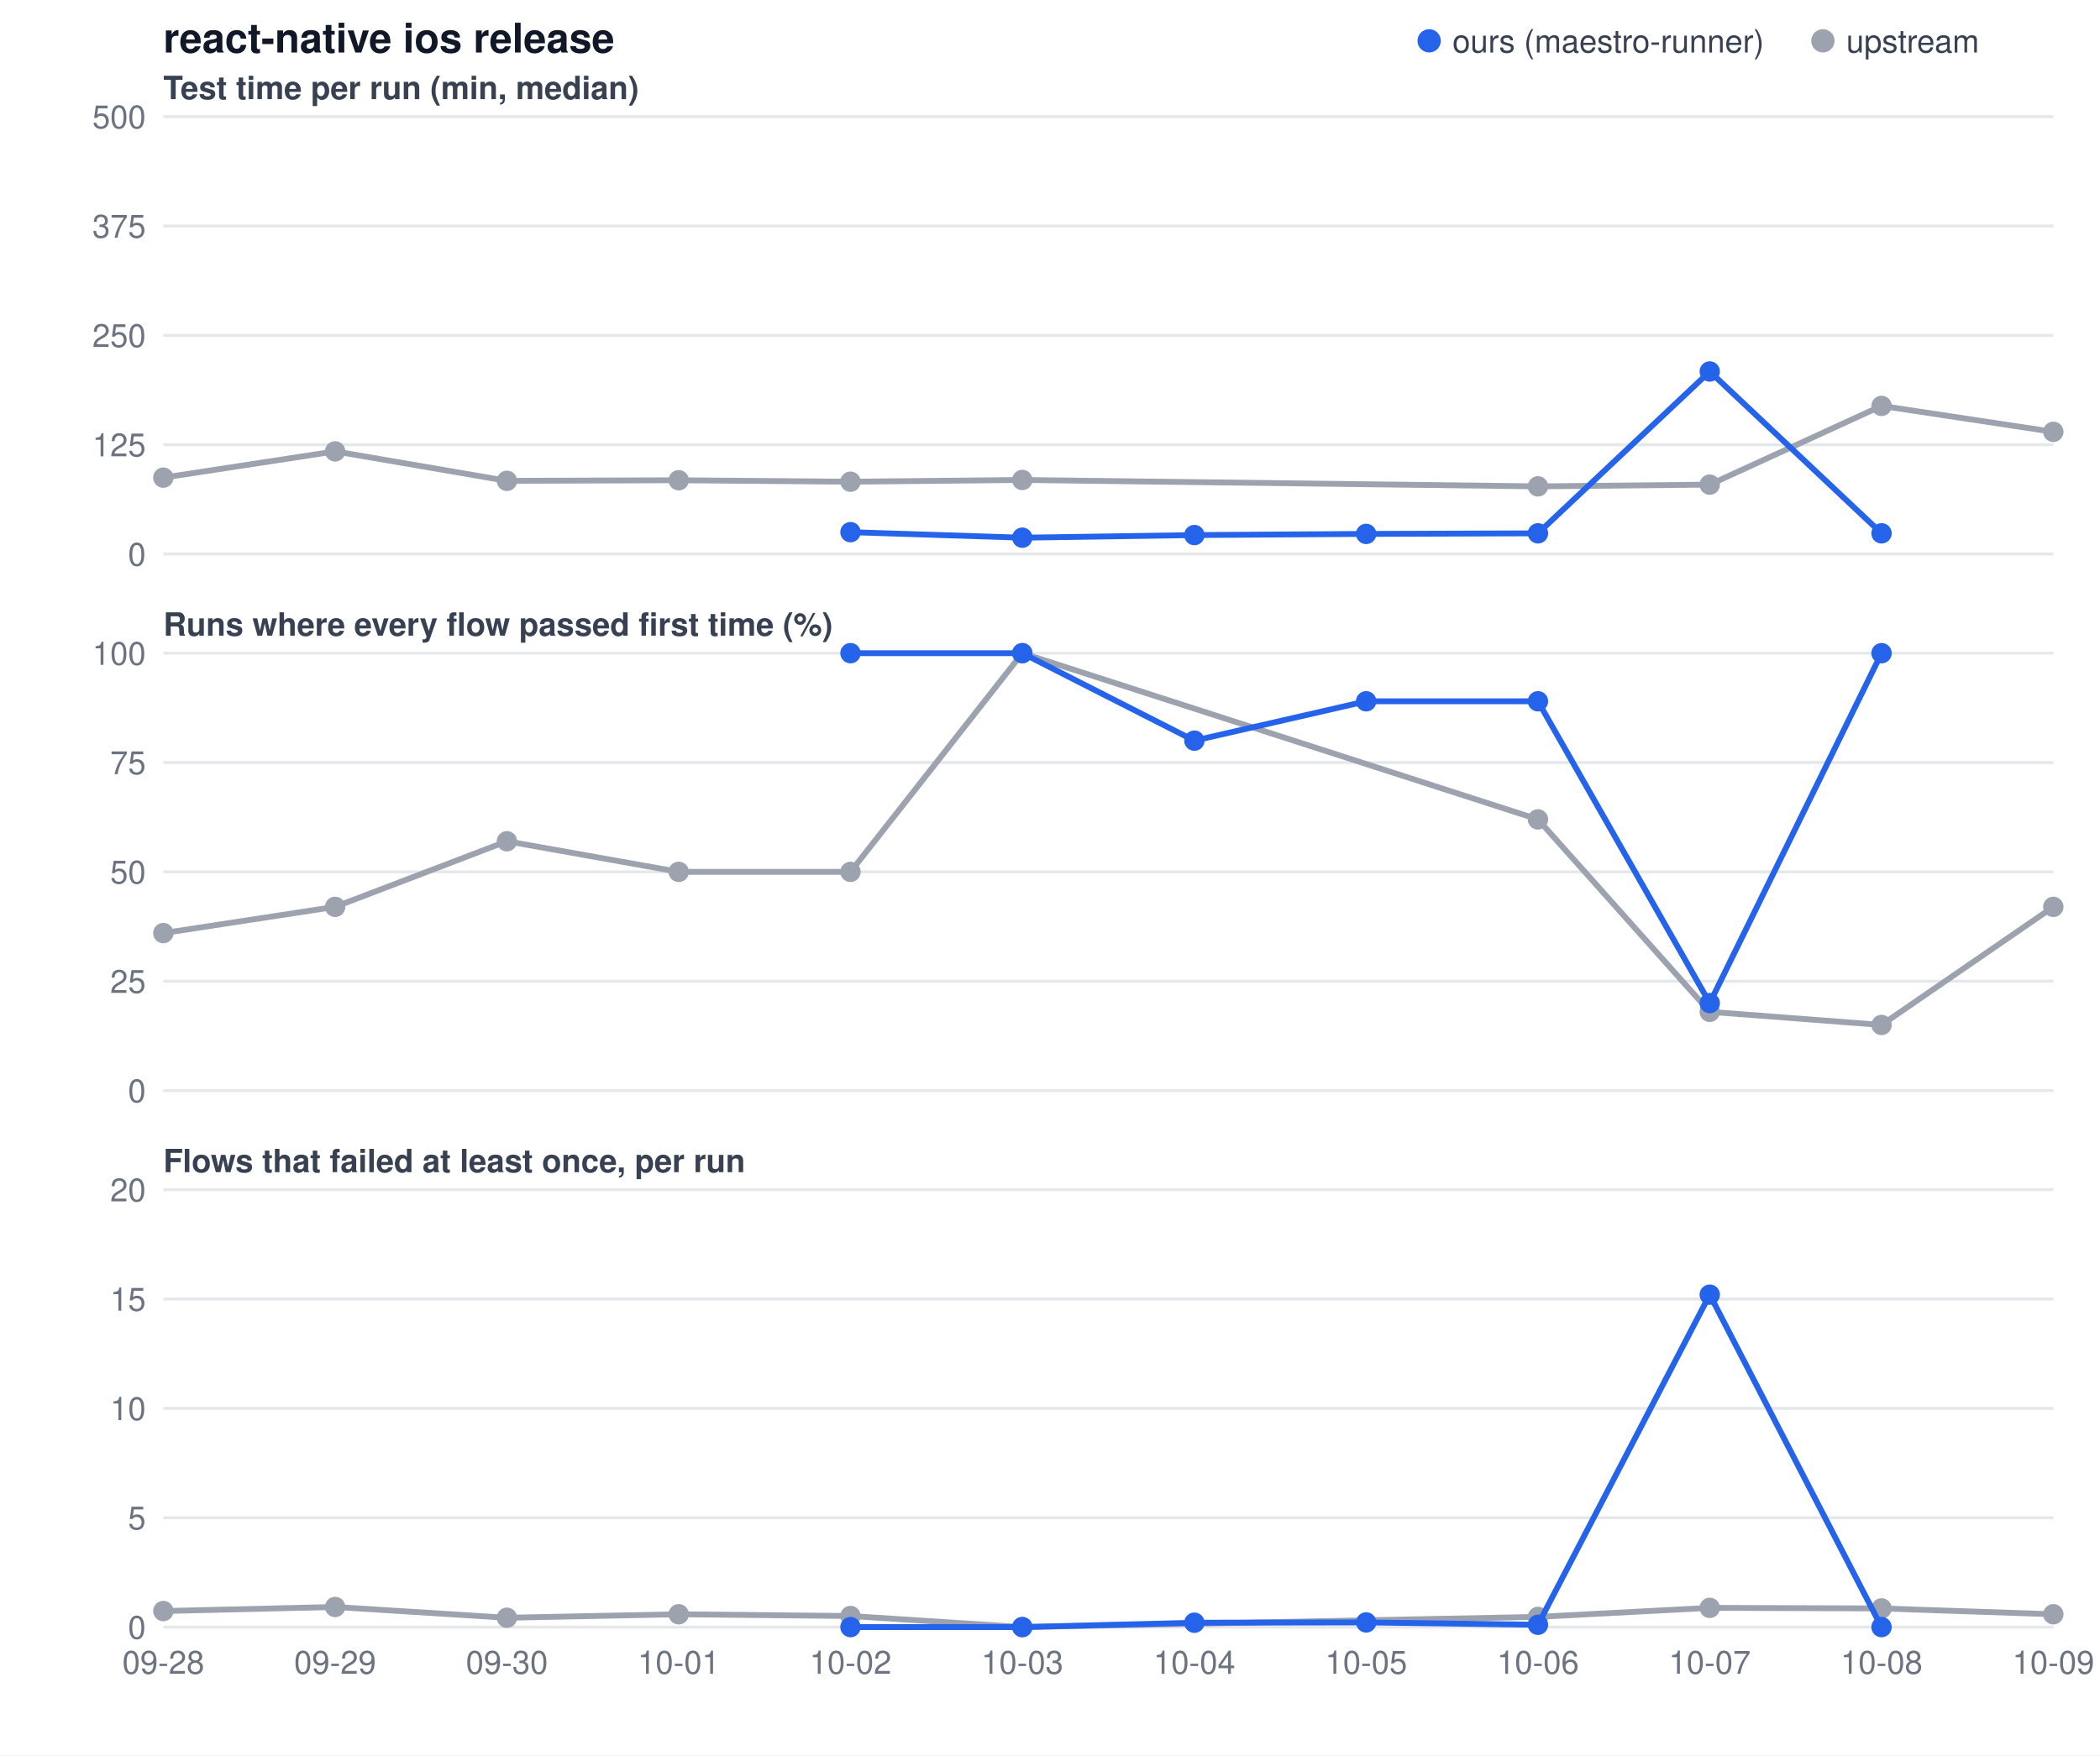
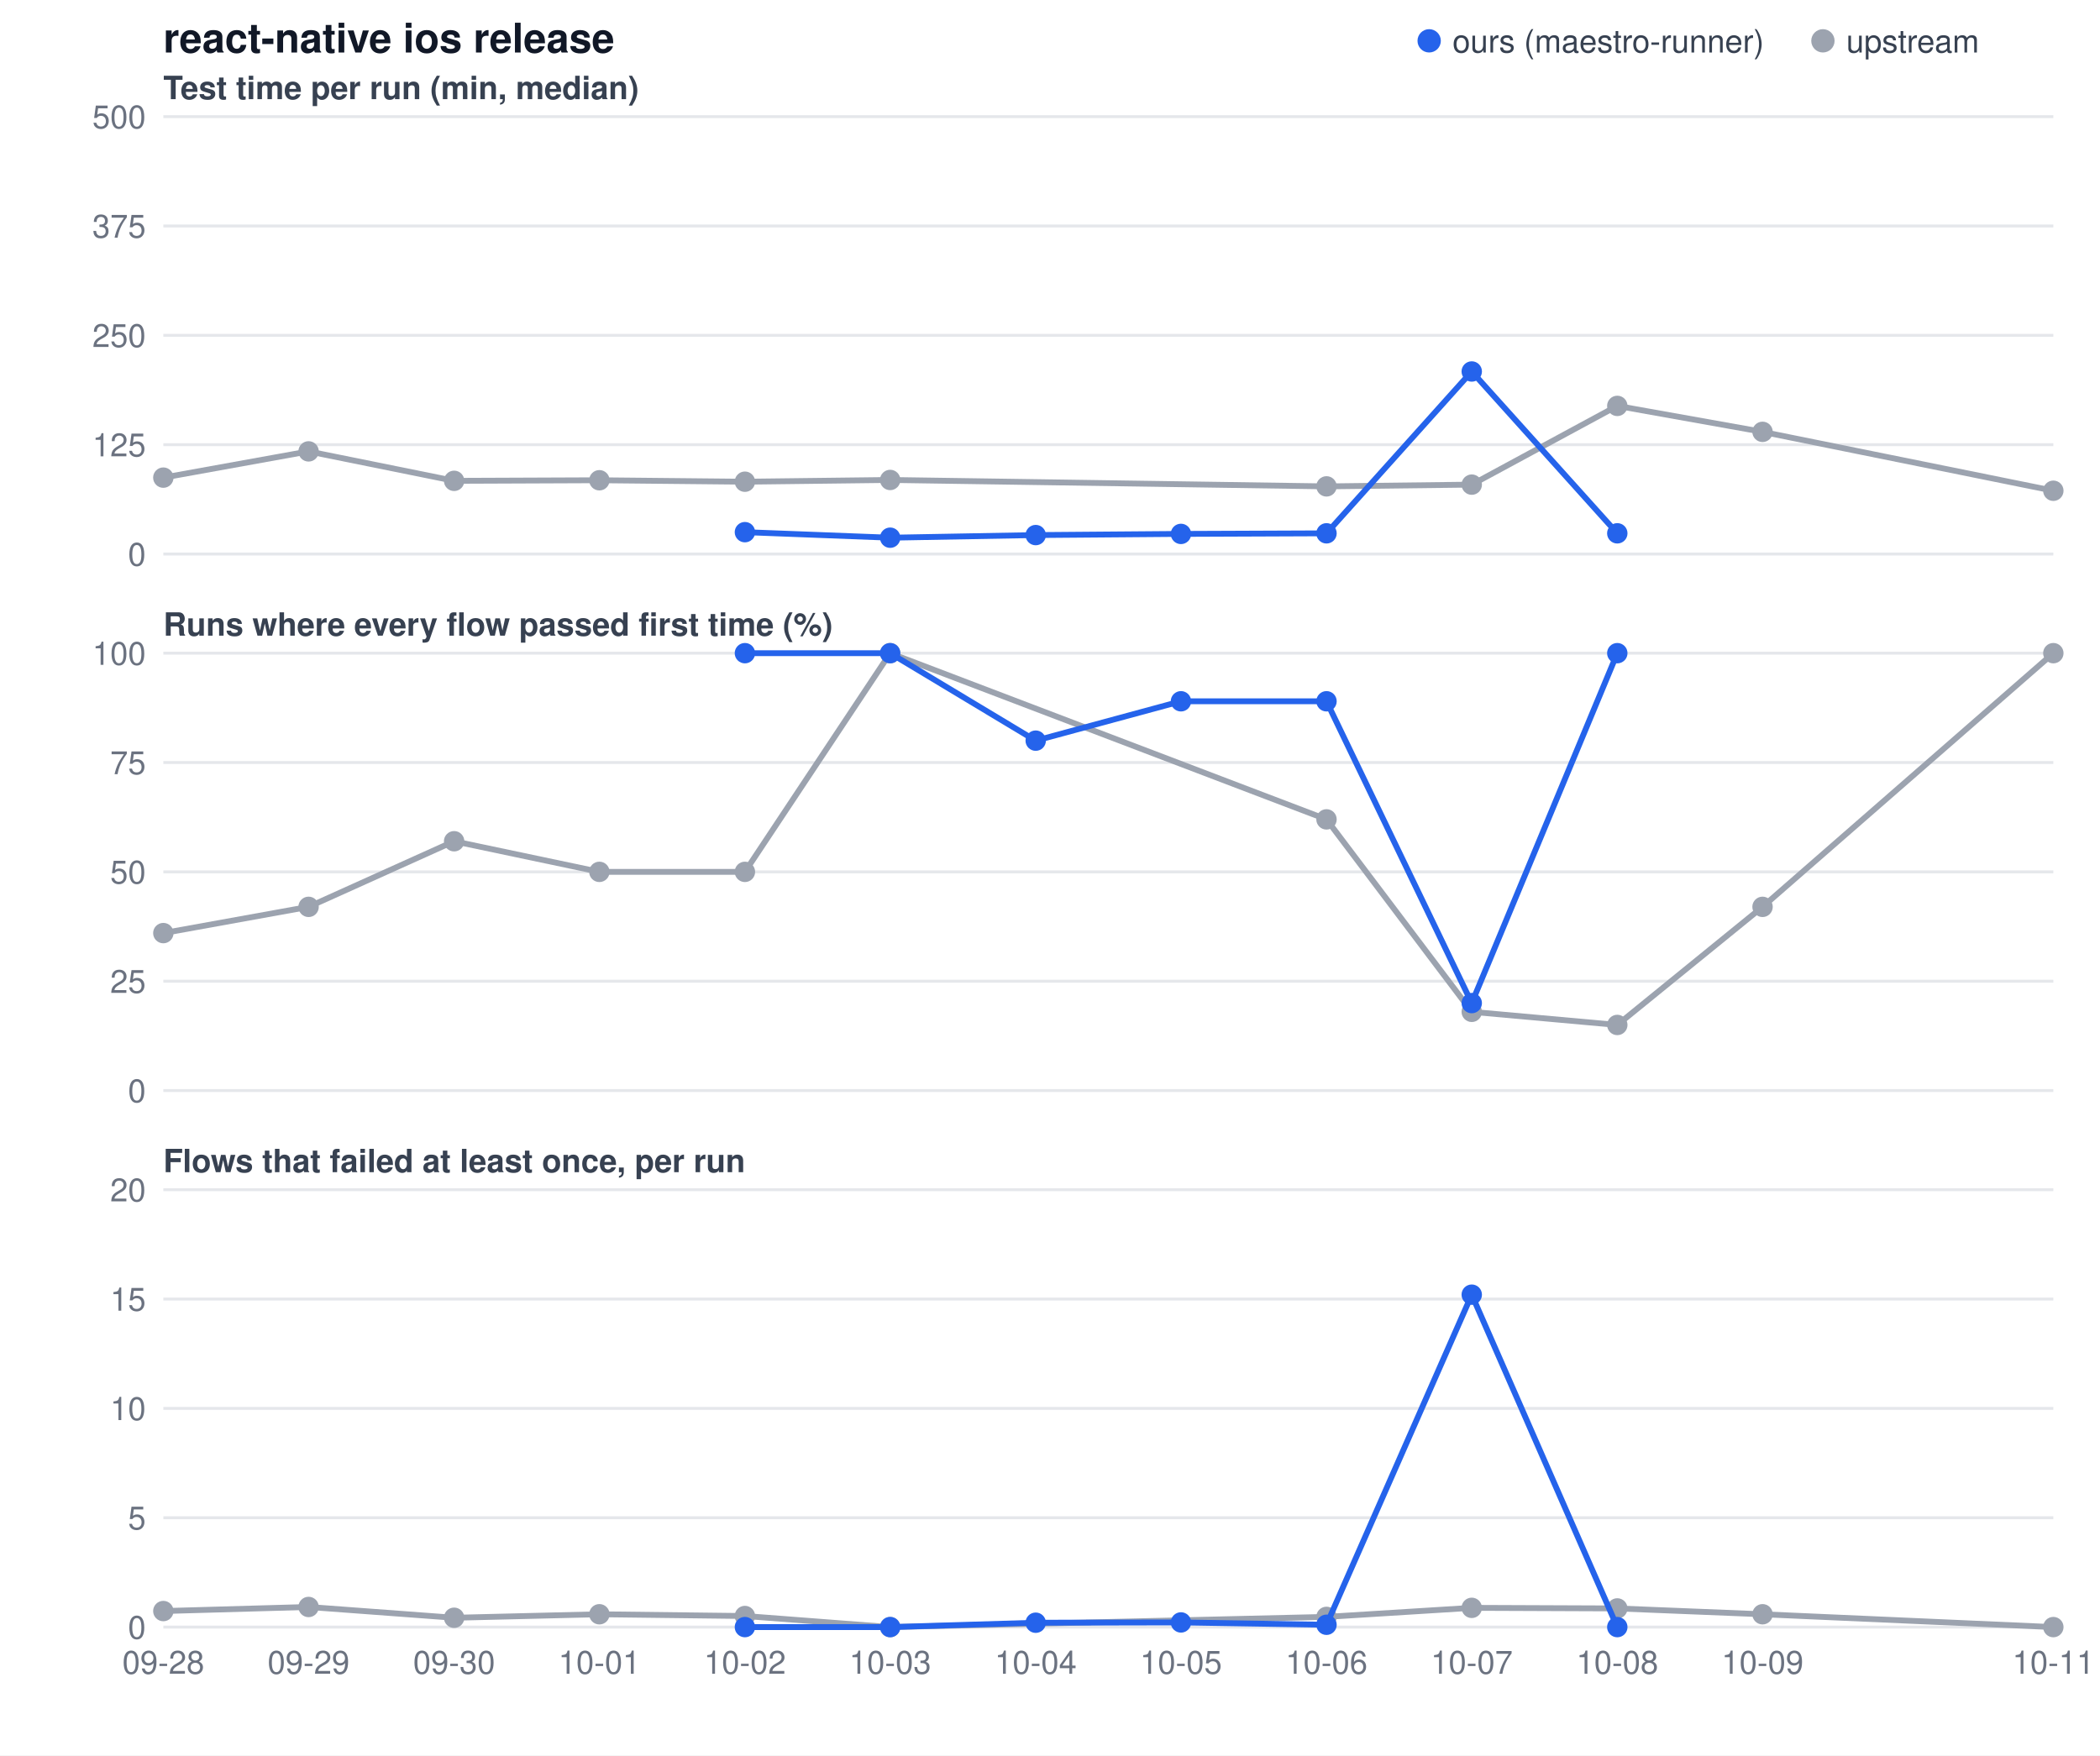
<svg xmlns="http://www.w3.org/2000/svg" width="720" height="602" font-family="-apple-system,Segoe UI,Helvetica,Arial,sans-serif" font-size="11">
  <rect width="100%" height="100%" fill="#ffffff" />
  <text x="56" y="18" font-size="14" font-weight="600" fill="#111827">react-native ios release</text>
  <circle cx="490" cy="14" r="4" fill="#2563eb" />
  <text x="498" y="18" fill="#374151">ours (maestro-runner)</text>
  <circle cx="625" cy="14" r="4" fill="#9ca3af" />
  <text x="633" y="18" fill="#374151">upstream</text>
  <text x="56" y="34" fill="#374151" font-weight="600">Test time per run (min, median)</text>
  <line x1="56" x2="704" y1="190.0" y2="190.0" stroke="#e5e7eb" />
  <text x="50" y="194.0" text-anchor="end" fill="#6b7280">0</text>
  <line x1="56" x2="704" y1="152.5" y2="152.5" stroke="#e5e7eb" />
  <text x="50" y="156.5" text-anchor="end" fill="#6b7280">125</text>
  <line x1="56" x2="704" y1="115.0" y2="115.0" stroke="#e5e7eb" />
  <text x="50" y="119.0" text-anchor="end" fill="#6b7280">250</text>
  <line x1="56" x2="704" y1="77.5" y2="77.5" stroke="#e5e7eb" />
  <text x="50" y="81.5" text-anchor="end" fill="#6b7280">375</text>
  <line x1="56" x2="704" y1="40.0" y2="40.0" stroke="#e5e7eb" />
  <text x="50" y="44.0" text-anchor="end" fill="#6b7280">500</text>
-   <polyline fill="none" stroke="#9ca3af" stroke-width="2" points="56.0,163.8 114.9,154.8 173.8,164.9 232.7,164.7 291.6,165.2 350.5,164.6 527.3,166.8 586.2,166.2 645.1,139.2 704.0,148.1" />
+   <polyline fill="none" stroke="#9ca3af" stroke-width="2" points="56.0,163.8 105.8,154.8 155.7,164.9 205.5,164.7 255.4,165.2 305.2,164.6 454.8,166.8 504.6,166.2 554.5,139.2 604.3,148.1 704.0,168.3" />
  <circle cx="56.0" cy="163.8" r="3.5" fill="#9ca3af" />
-   <circle cx="114.9" cy="154.8" r="3.5" fill="#9ca3af" />
-   <circle cx="173.8" cy="164.9" r="3.5" fill="#9ca3af" />
-   <circle cx="232.7" cy="164.7" r="3.5" fill="#9ca3af" />
-   <circle cx="291.6" cy="165.2" r="3.5" fill="#9ca3af" />
-   <circle cx="350.5" cy="164.6" r="3.5" fill="#9ca3af" />
-   <circle cx="527.3" cy="166.8" r="3.5" fill="#9ca3af" />
-   <circle cx="586.2" cy="166.2" r="3.5" fill="#9ca3af" />
-   <circle cx="645.1" cy="139.2" r="3.5" fill="#9ca3af" />
-   <circle cx="704.0" cy="148.1" r="3.5" fill="#9ca3af" />
-   <polyline fill="none" stroke="#2563eb" stroke-width="2" points="291.6,182.5 350.5,184.4 409.5,183.5 468.4,183.1 527.3,182.9 586.2,127.4 645.1,182.9" />
-   <circle cx="291.6" cy="182.5" r="3.5" fill="#2563eb" />
-   <circle cx="350.5" cy="184.4" r="3.5" fill="#2563eb" />
-   <circle cx="409.5" cy="183.5" r="3.5" fill="#2563eb" />
-   <circle cx="468.4" cy="183.1" r="3.5" fill="#2563eb" />
-   <circle cx="527.3" cy="182.9" r="3.5" fill="#2563eb" />
-   <circle cx="586.2" cy="127.4" r="3.5" fill="#2563eb" />
-   <circle cx="645.1" cy="182.9" r="3.5" fill="#2563eb" />
+   <circle cx="105.8" cy="154.8" r="3.5" fill="#9ca3af" />
+   <circle cx="155.7" cy="164.9" r="3.5" fill="#9ca3af" />
+   <circle cx="205.5" cy="164.7" r="3.5" fill="#9ca3af" />
+   <circle cx="255.4" cy="165.2" r="3.5" fill="#9ca3af" />
+   <circle cx="305.2" cy="164.6" r="3.5" fill="#9ca3af" />
+   <circle cx="454.8" cy="166.8" r="3.5" fill="#9ca3af" />
+   <circle cx="504.6" cy="166.2" r="3.5" fill="#9ca3af" />
+   <circle cx="554.5" cy="139.2" r="3.5" fill="#9ca3af" />
+   <circle cx="604.3" cy="148.1" r="3.5" fill="#9ca3af" />
+   <circle cx="704.0" cy="168.3" r="3.5" fill="#9ca3af" />
+   <polyline fill="none" stroke="#2563eb" stroke-width="2" points="255.4,182.5 305.2,184.4 355.1,183.5 404.9,183.1 454.8,182.9 504.6,127.4 554.5,182.9" />
+   <circle cx="255.4" cy="182.5" r="3.5" fill="#2563eb" />
+   <circle cx="305.2" cy="184.4" r="3.5" fill="#2563eb" />
+   <circle cx="355.1" cy="183.5" r="3.5" fill="#2563eb" />
+   <circle cx="404.9" cy="183.1" r="3.5" fill="#2563eb" />
+   <circle cx="454.8" cy="182.9" r="3.5" fill="#2563eb" />
+   <circle cx="504.6" cy="127.4" r="3.5" fill="#2563eb" />
+   <circle cx="554.5" cy="182.9" r="3.5" fill="#2563eb" />
  <text x="56" y="218" fill="#374151" font-weight="600">Runs where every flow passed first time (%)</text>
  <line x1="56" x2="704" y1="374.0" y2="374.0" stroke="#e5e7eb" />
  <text x="50" y="378.0" text-anchor="end" fill="#6b7280">0</text>
  <line x1="56" x2="704" y1="336.5" y2="336.5" stroke="#e5e7eb" />
  <text x="50" y="340.5" text-anchor="end" fill="#6b7280">25</text>
  <line x1="56" x2="704" y1="299.0" y2="299.0" stroke="#e5e7eb" />
  <text x="50" y="303.0" text-anchor="end" fill="#6b7280">50</text>
  <line x1="56" x2="704" y1="261.5" y2="261.5" stroke="#e5e7eb" />
  <text x="50" y="265.5" text-anchor="end" fill="#6b7280">75</text>
  <line x1="56" x2="704" y1="224.0" y2="224.0" stroke="#e5e7eb" />
  <text x="50" y="228.0" text-anchor="end" fill="#6b7280">100</text>
-   <polyline fill="none" stroke="#9ca3af" stroke-width="2" points="56.0,320.0 114.9,311.0 173.8,288.5 232.7,299.0 291.6,299.0 350.5,224.0 527.3,281.0 586.2,347.0 645.1,351.5 704.0,311.0" />
+   <polyline fill="none" stroke="#9ca3af" stroke-width="2" points="56.0,320.0 105.8,311.0 155.7,288.5 205.5,299.0 255.4,299.0 305.2,224.0 454.8,281.0 504.6,347.0 554.5,351.5 604.3,311.0 704.0,224.0" />
  <circle cx="56.0" cy="320.0" r="3.5" fill="#9ca3af" />
-   <circle cx="114.9" cy="311.0" r="3.5" fill="#9ca3af" />
-   <circle cx="173.8" cy="288.5" r="3.5" fill="#9ca3af" />
-   <circle cx="232.7" cy="299.0" r="3.5" fill="#9ca3af" />
-   <circle cx="291.6" cy="299.0" r="3.5" fill="#9ca3af" />
-   <circle cx="350.5" cy="224.0" r="3.5" fill="#9ca3af" />
-   <circle cx="527.3" cy="281.0" r="3.5" fill="#9ca3af" />
-   <circle cx="586.2" cy="347.0" r="3.5" fill="#9ca3af" />
-   <circle cx="645.1" cy="351.5" r="3.5" fill="#9ca3af" />
-   <circle cx="704.0" cy="311.0" r="3.5" fill="#9ca3af" />
-   <polyline fill="none" stroke="#2563eb" stroke-width="2" points="291.6,224.0 350.5,224.0 409.5,254.0 468.4,240.5 527.3,240.5 586.2,344.0 645.1,224.0" />
-   <circle cx="291.6" cy="224.0" r="3.5" fill="#2563eb" />
-   <circle cx="350.5" cy="224.0" r="3.5" fill="#2563eb" />
-   <circle cx="409.5" cy="254.0" r="3.5" fill="#2563eb" />
-   <circle cx="468.4" cy="240.5" r="3.5" fill="#2563eb" />
-   <circle cx="527.3" cy="240.5" r="3.5" fill="#2563eb" />
-   <circle cx="586.2" cy="344.0" r="3.5" fill="#2563eb" />
-   <circle cx="645.1" cy="224.0" r="3.5" fill="#2563eb" />
+   <circle cx="105.8" cy="311.0" r="3.5" fill="#9ca3af" />
+   <circle cx="155.7" cy="288.5" r="3.5" fill="#9ca3af" />
+   <circle cx="205.5" cy="299.0" r="3.5" fill="#9ca3af" />
+   <circle cx="255.4" cy="299.0" r="3.5" fill="#9ca3af" />
+   <circle cx="305.2" cy="224.0" r="3.5" fill="#9ca3af" />
+   <circle cx="454.8" cy="281.0" r="3.5" fill="#9ca3af" />
+   <circle cx="504.6" cy="347.0" r="3.5" fill="#9ca3af" />
+   <circle cx="554.5" cy="351.5" r="3.5" fill="#9ca3af" />
+   <circle cx="604.3" cy="311.0" r="3.5" fill="#9ca3af" />
+   <circle cx="704.0" cy="224.0" r="3.5" fill="#9ca3af" />
+   <polyline fill="none" stroke="#2563eb" stroke-width="2" points="255.4,224.0 305.2,224.0 355.1,254.0 404.9,240.5 454.8,240.5 504.6,344.0 554.5,224.0" />
+   <circle cx="255.4" cy="224.0" r="3.5" fill="#2563eb" />
+   <circle cx="305.2" cy="224.0" r="3.5" fill="#2563eb" />
+   <circle cx="355.1" cy="254.0" r="3.5" fill="#2563eb" />
+   <circle cx="404.9" cy="240.5" r="3.5" fill="#2563eb" />
+   <circle cx="454.8" cy="240.5" r="3.5" fill="#2563eb" />
+   <circle cx="504.6" cy="344.0" r="3.5" fill="#2563eb" />
+   <circle cx="554.5" cy="224.0" r="3.5" fill="#2563eb" />
  <text x="56" y="402" fill="#374151" font-weight="600">Flows that failed at least once, per run</text>
  <line x1="56" x2="704" y1="558.0" y2="558.0" stroke="#e5e7eb" />
  <text x="50" y="562.0" text-anchor="end" fill="#6b7280">0</text>
  <line x1="56" x2="704" y1="520.5" y2="520.5" stroke="#e5e7eb" />
  <text x="50" y="524.5" text-anchor="end" fill="#6b7280">5</text>
  <line x1="56" x2="704" y1="483.0" y2="483.0" stroke="#e5e7eb" />
  <text x="50" y="487.0" text-anchor="end" fill="#6b7280">10</text>
  <line x1="56" x2="704" y1="445.5" y2="445.5" stroke="#e5e7eb" />
  <text x="50" y="449.5" text-anchor="end" fill="#6b7280">15</text>
  <line x1="56" x2="704" y1="408.0" y2="408.0" stroke="#e5e7eb" />
  <text x="50" y="412.0" text-anchor="end" fill="#6b7280">20</text>
-   <polyline fill="none" stroke="#9ca3af" stroke-width="2" points="56.0,552.5 114.9,551.1 173.8,554.8 232.7,553.6 291.6,554.2 350.5,558.0 527.3,554.5 586.2,551.4 645.1,551.6 704.0,553.6" />
+   <polyline fill="none" stroke="#9ca3af" stroke-width="2" points="56.0,552.5 105.8,551.1 155.7,554.8 205.5,553.6 255.4,554.2 305.2,558.0 454.8,554.5 504.6,551.4 554.5,551.6 604.3,553.6 704.0,558.0" />
  <circle cx="56.0" cy="552.5" r="3.5" fill="#9ca3af" />
-   <circle cx="114.9" cy="551.1" r="3.5" fill="#9ca3af" />
-   <circle cx="173.8" cy="554.8" r="3.5" fill="#9ca3af" />
-   <circle cx="232.7" cy="553.6" r="3.5" fill="#9ca3af" />
-   <circle cx="291.6" cy="554.2" r="3.5" fill="#9ca3af" />
-   <circle cx="350.5" cy="558.0" r="3.5" fill="#9ca3af" />
-   <circle cx="527.3" cy="554.5" r="3.5" fill="#9ca3af" />
-   <circle cx="586.2" cy="551.4" r="3.5" fill="#9ca3af" />
-   <circle cx="645.1" cy="551.6" r="3.5" fill="#9ca3af" />
-   <circle cx="704.0" cy="553.6" r="3.5" fill="#9ca3af" />
-   <polyline fill="none" stroke="#2563eb" stroke-width="2" points="291.6,558.0 350.5,558.0 409.5,556.5 468.4,556.4 527.3,557.2 586.2,444.0 645.1,558.0" />
-   <circle cx="291.6" cy="558.0" r="3.5" fill="#2563eb" />
-   <circle cx="350.5" cy="558.0" r="3.5" fill="#2563eb" />
-   <circle cx="409.5" cy="556.5" r="3.5" fill="#2563eb" />
-   <circle cx="468.4" cy="556.4" r="3.5" fill="#2563eb" />
-   <circle cx="527.3" cy="557.2" r="3.5" fill="#2563eb" />
-   <circle cx="586.2" cy="444.0" r="3.5" fill="#2563eb" />
-   <circle cx="645.1" cy="558.0" r="3.5" fill="#2563eb" />
+   <circle cx="105.8" cy="551.1" r="3.5" fill="#9ca3af" />
+   <circle cx="155.7" cy="554.8" r="3.5" fill="#9ca3af" />
+   <circle cx="205.5" cy="553.6" r="3.5" fill="#9ca3af" />
+   <circle cx="255.4" cy="554.2" r="3.5" fill="#9ca3af" />
+   <circle cx="305.2" cy="558.0" r="3.5" fill="#9ca3af" />
+   <circle cx="454.8" cy="554.5" r="3.5" fill="#9ca3af" />
+   <circle cx="504.6" cy="551.4" r="3.5" fill="#9ca3af" />
+   <circle cx="554.5" cy="551.6" r="3.5" fill="#9ca3af" />
+   <circle cx="604.3" cy="553.6" r="3.5" fill="#9ca3af" />
+   <circle cx="704.0" cy="558.0" r="3.5" fill="#9ca3af" />
+   <polyline fill="none" stroke="#2563eb" stroke-width="2" points="255.4,558.0 305.2,558.0 355.1,556.5 404.9,556.4 454.8,557.2 504.6,444.0 554.5,558.0" />
+   <circle cx="255.4" cy="558.0" r="3.5" fill="#2563eb" />
+   <circle cx="305.2" cy="558.0" r="3.5" fill="#2563eb" />
+   <circle cx="355.1" cy="556.5" r="3.5" fill="#2563eb" />
+   <circle cx="404.9" cy="556.4" r="3.5" fill="#2563eb" />
+   <circle cx="454.8" cy="557.2" r="3.5" fill="#2563eb" />
+   <circle cx="504.6" cy="444.0" r="3.5" fill="#2563eb" />
+   <circle cx="554.5" cy="558.0" r="3.5" fill="#2563eb" />
  <text x="56.0" y="574" text-anchor="middle" fill="#6b7280">09-28</text>
-   <text x="114.9" y="574" text-anchor="middle" fill="#6b7280">09-29</text>
-   <text x="173.8" y="574" text-anchor="middle" fill="#6b7280">09-30</text>
-   <text x="232.7" y="574" text-anchor="middle" fill="#6b7280">10-01</text>
-   <text x="291.6" y="574" text-anchor="middle" fill="#6b7280">10-02</text>
-   <text x="350.5" y="574" text-anchor="middle" fill="#6b7280">10-03</text>
-   <text x="409.5" y="574" text-anchor="middle" fill="#6b7280">10-04</text>
-   <text x="468.4" y="574" text-anchor="middle" fill="#6b7280">10-05</text>
-   <text x="527.3" y="574" text-anchor="middle" fill="#6b7280">10-06</text>
-   <text x="586.2" y="574" text-anchor="middle" fill="#6b7280">10-07</text>
-   <text x="645.1" y="574" text-anchor="middle" fill="#6b7280">10-08</text>
-   <text x="704.0" y="574" text-anchor="middle" fill="#6b7280">10-09</text>
+   <text x="105.8" y="574" text-anchor="middle" fill="#6b7280">09-29</text>
+   <text x="155.7" y="574" text-anchor="middle" fill="#6b7280">09-30</text>
+   <text x="205.5" y="574" text-anchor="middle" fill="#6b7280">10-01</text>
+   <text x="255.4" y="574" text-anchor="middle" fill="#6b7280">10-02</text>
+   <text x="305.2" y="574" text-anchor="middle" fill="#6b7280">10-03</text>
+   <text x="355.1" y="574" text-anchor="middle" fill="#6b7280">10-04</text>
+   <text x="404.9" y="574" text-anchor="middle" fill="#6b7280">10-05</text>
+   <text x="454.8" y="574" text-anchor="middle" fill="#6b7280">10-06</text>
+   <text x="504.6" y="574" text-anchor="middle" fill="#6b7280">10-07</text>
+   <text x="554.5" y="574" text-anchor="middle" fill="#6b7280">10-08</text>
+   <text x="604.3" y="574" text-anchor="middle" fill="#6b7280">10-09</text>
+   <text x="704.0" y="574" text-anchor="middle" fill="#6b7280">10-11</text>
</svg>
